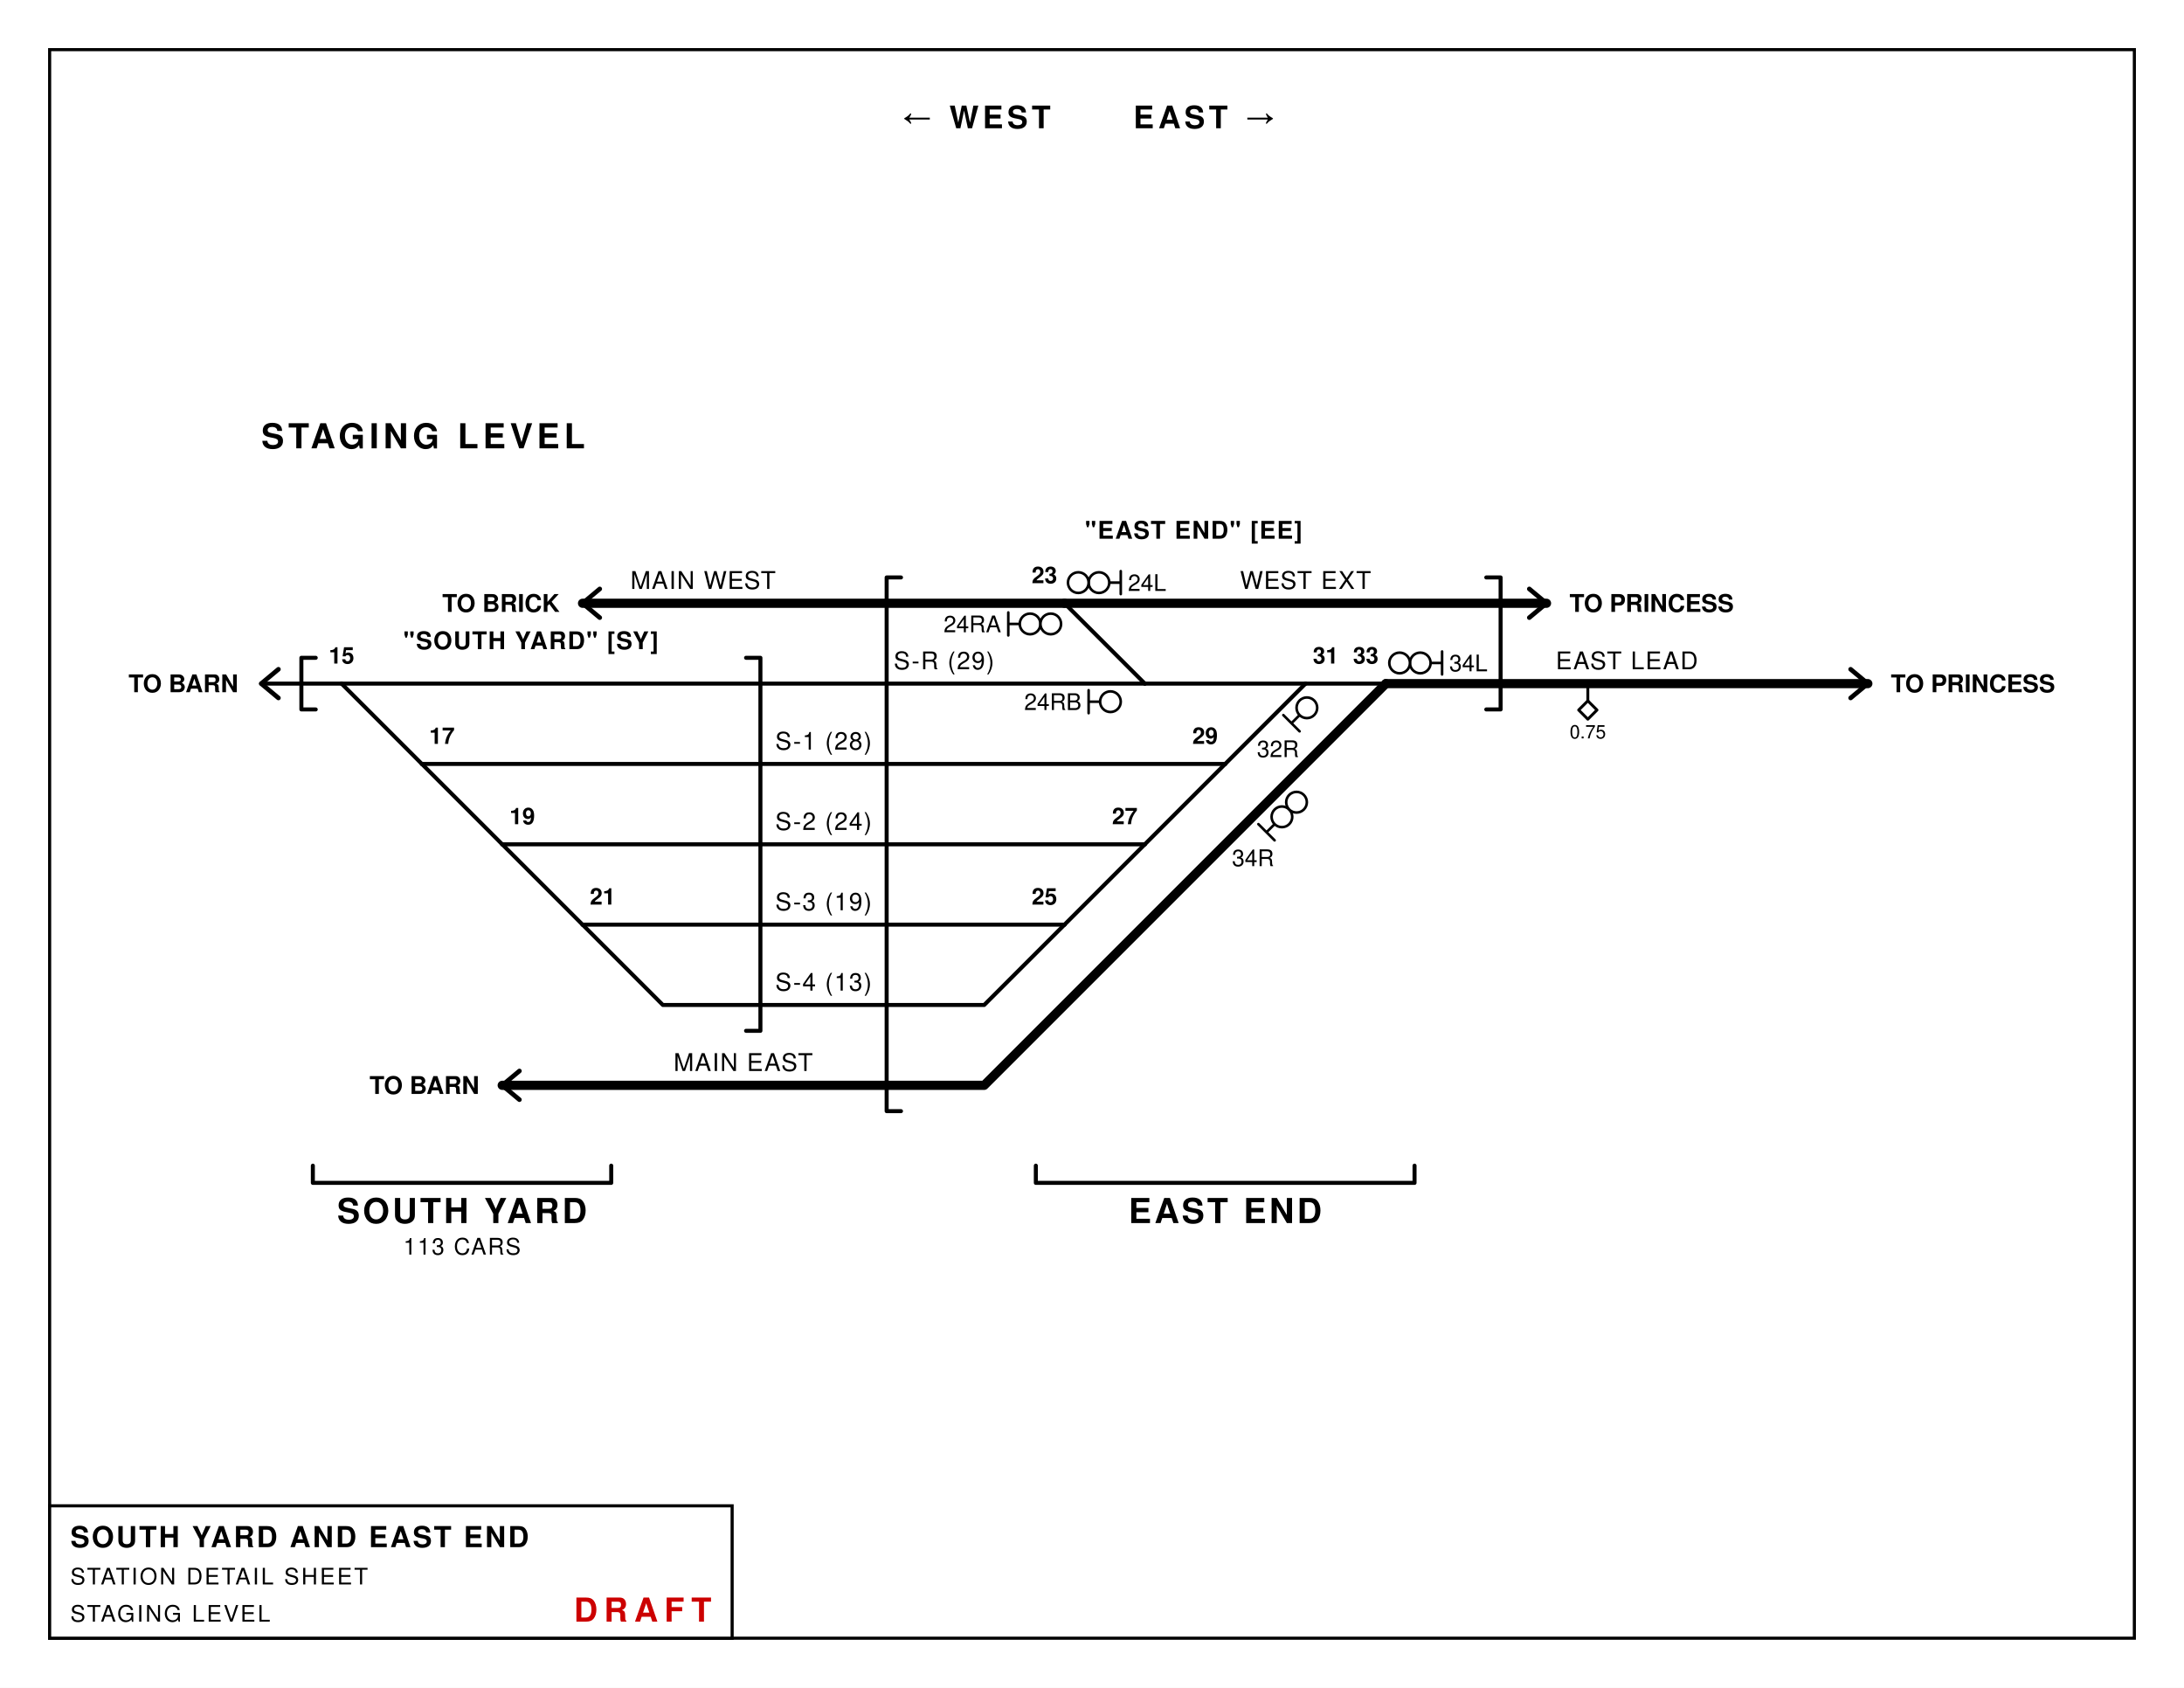
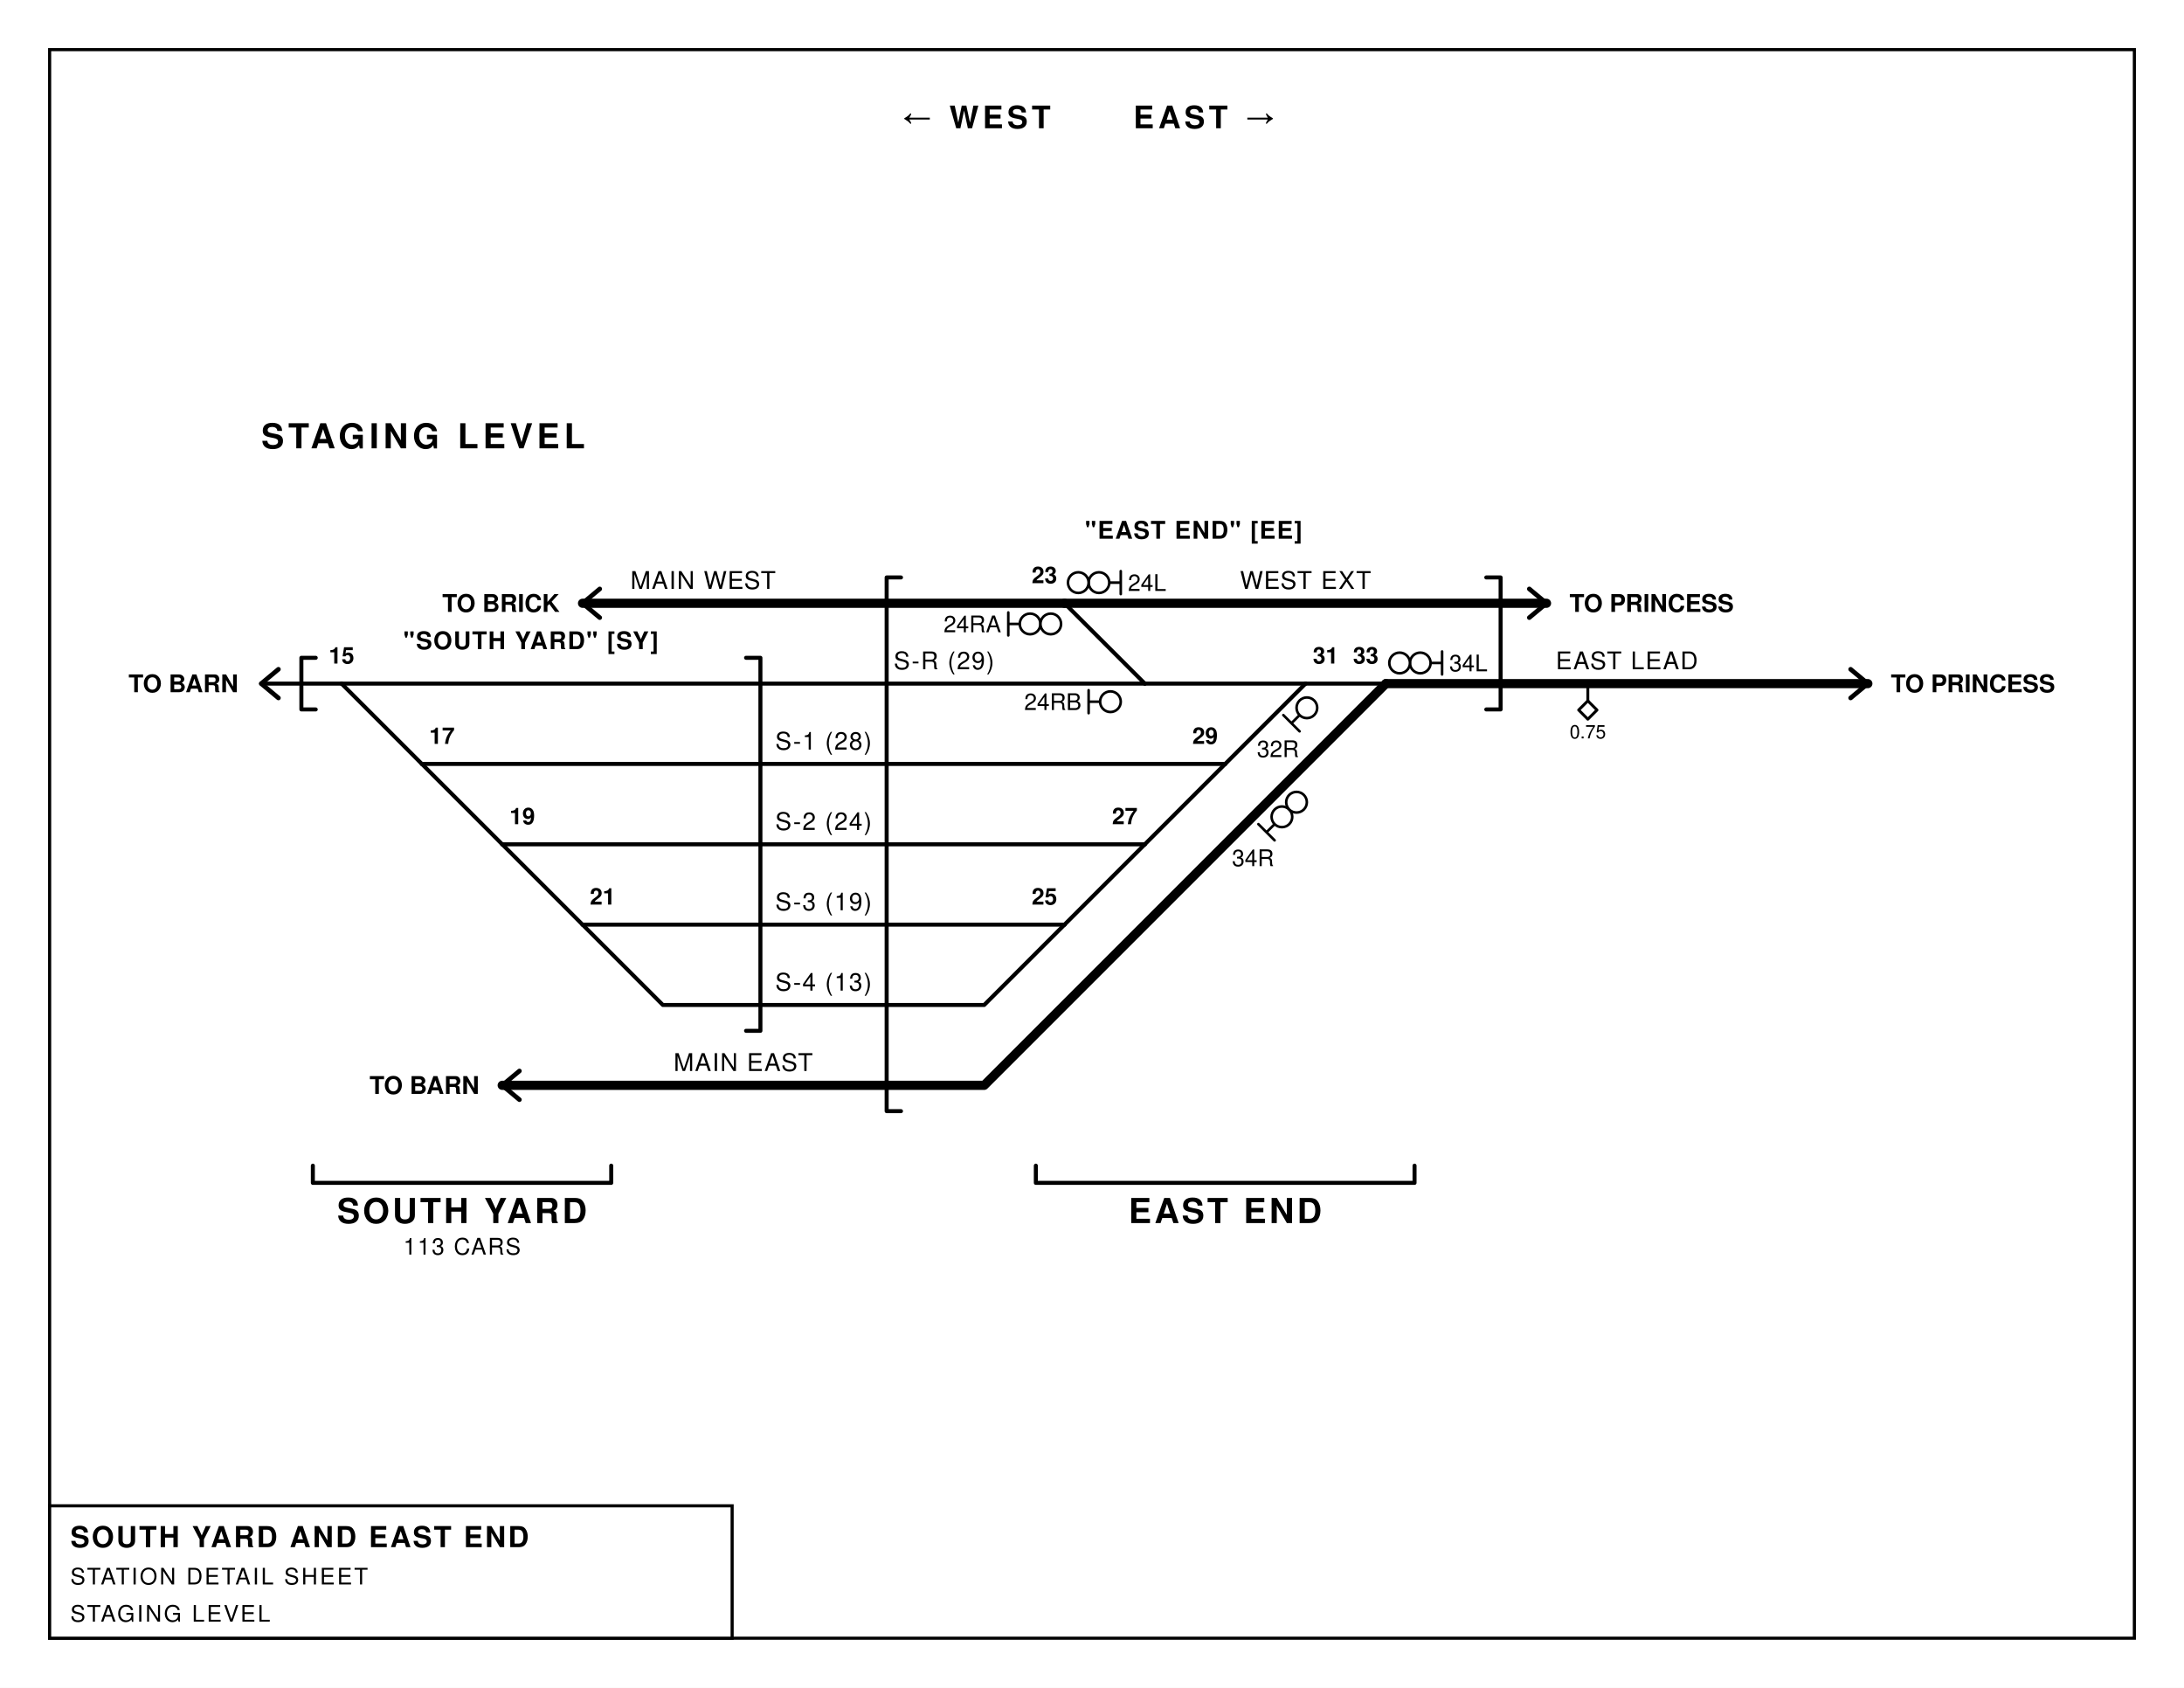
<svg xmlns="http://www.w3.org/2000/svg" viewBox="0 0 1056 816" width="1056" height="816" font-family="'Helvetica Neue',Helvetica,Arial,sans-serif">
  <rect width="1056" height="816" fill="#fff" />
  <rect x="24" y="24" width="1008" height="768" fill="none" stroke="#000" stroke-width="1.5" />
  <g transform="translate(126.3,211.2) scale(1.3872)" fill="none" stroke="#000" stroke-linecap="round" stroke-linejoin="round">
    <path d="M364.0,86.0 L392.0,86.0" stroke-width="1.4" />
    <path d="M308.0,86.0 L364.0,86.0" stroke-width="1.4" />
    <path d="M280.0,58.0 L448.0,58.0" stroke-width="3.2" />
    <path d="M280.0,58.0 L308.0,86.0" stroke-width="1.4" />
    <path d="M280.0,170.0 L308.0,142.0" stroke-width="1.4" />
    <path d="M336.0,114.0 L364.0,86.0" stroke-width="1.4" />
    <path d="M112.0,170.0 L140.0,198.0 L252.0,198.0 L280.0,170.0" stroke-width="1.4" />
    <path d="M112.0,170.0 L280.0,170.0" stroke-width="1.4" />
    <path d="M56.0,114.0 L84.0,142.0" stroke-width="1.4" />
    <path d="M56.0,114.0 L336.0,114.0" stroke-width="1.4" />
    <path d="M84.0,142.0 L112.0,170.0" stroke-width="1.4" />
    <path d="M308.0,142.0 L336.0,114.0" stroke-width="1.4" />
    <path d="M392.0,86.0 L560.0,86.0" stroke-width="3.2" />
    <path d="M84.0,142.0 L308.0,142.0" stroke-width="1.4" />
    <path d="M84.0,226.0 L252.0,226.0 L392.0,86.0" stroke-width="3.2" />
    <path d="M0.0,86.0 L28.0,86.0" stroke-width="1.4" />
    <path d="M28.0,86.0 L308.0,86.0" stroke-width="1.4" />
    <path d="M28.0,86.0 L56.0,114.0" stroke-width="1.4" />
    <path d="M112.0,58.0 L280.0,58.0" stroke-width="3.2" />
    <path d="M448.0,58.0 m-6,-5 l6,5 l-6,5" stroke-width="1.6" />
    <path d="M560.0,86.0 m-6,-5 l6,5 l-6,5" stroke-width="1.6" />
    <path d="M84.0,226.0 m6,-5 l-6,5 l6,5" stroke-width="1.6" />
    <path d="M0.0,86.0 m6,-5 l-6,5 l6,5" stroke-width="1.6" />
    <path d="M112.0,58.0 m6,-5 l-6,5 l6,5" stroke-width="1.6" />
    <path d="M18.0,254 L18.0,260 L122.0,260 L122.0,254" stroke-width="1.4" />
    <path d="M270.0,254 L270.0,260 L402.0,260 L402.0,254" stroke-width="1.4" />
    <path d="M299.6,46.8 L299.6,54.8 M299.6,50.8 L295.6,50.8" stroke-width="0.9" />
    <circle cx="292.0" cy="50.8" r="3.6" stroke-width="0.9" fill="#fff" />
    <circle cx="284.8" cy="50.8" r="3.6" stroke-width="0.9" fill="#fff" />
    <path d="M260.4,61.2 L260.4,69.2 M260.4,65.2 L264.4,65.2" stroke-width="0.9" />
    <circle cx="268.0" cy="65.2" r="3.6" stroke-width="0.9" fill="#fff" />
    <circle cx="275.2" cy="65.2" r="3.6" stroke-width="0.9" fill="#fff" />
    <path d="M288.4,88.3 L288.4,96.3 M288.4,92.3 L292.4,92.3" stroke-width="0.9" />
    <circle cx="296.0" cy="92.3" r="3.6" stroke-width="0.9" fill="#fff" />
    <g transform="translate(359.1,99.8) rotate(-45.0)">
      <path d="M0,-4.0 L0,4.0 M0,0 L4.0,0" stroke-width="0.9" />
      <circle cx="7.6" cy="0" r="3.6" stroke-width="0.9" fill="#fff" />
    </g>
    <path d="M411.6,74.8 L411.6,82.8 M411.6,78.8 L407.6,78.8" stroke-width="0.9" />
    <circle cx="404.0" cy="78.8" r="3.6" stroke-width="0.9" fill="#fff" />
    <circle cx="396.8" cy="78.8" r="3.6" stroke-width="0.9" fill="#fff" />
    <g transform="translate(350.4,137.8) rotate(-45.0)">
      <path d="M0,-4.0 L0,4.0 M0,0 L4.0,0" stroke-width="0.9" />
      <circle cx="7.6" cy="0" r="3.6" stroke-width="0.9" fill="#fff" />
      <circle cx="14.8" cy="0" r="3.6" stroke-width="0.9" fill="#fff" />
    </g>
    <path d="M19.0,77.0 L14.0,77.0 L14.0,95.0 L19.0,95.0" stroke-width="1.4" />
    <path d="M169.0,77.0 L174.0,77.0 L174.0,207.0 L169.0,207.0" stroke-width="1.4" />
    <path d="M223.0,49.0 L218.0,49.0 L218.0,235.0 L223.0,235.0" stroke-width="1.4" />
    <path d="M427.0,49.0 L432.0,49.0 L432.0,95.0 L427.0,95.0" stroke-width="1.4" />
    <path d="M462.4,86.0 L462.4,92.0" stroke-width="1" />
    <path d="M462.4,92.0 L465.6,95.2 L462.4,98.4 L459.2,95.2 Z" stroke-width="1" fill="#fff" />
    <text x="0.0" y="4.0" font-size="12" text-anchor="start" font-weight="bold" fill="#000" stroke="none" letter-spacing="1.5">STAGING LEVEL</text>
    <text x="456.0" y="61.0" font-size="8.5" text-anchor="start" font-weight="bold" fill="#000" stroke="none">TO PRINCESS</text>
    <text x="568.0" y="89.0" font-size="8.5" text-anchor="start" font-weight="bold" fill="#000" stroke="none">TO PRINCESS</text>
    <text x="76.0" y="229.0" font-size="8.5" text-anchor="end" font-weight="bold" fill="#000" stroke="none">TO BARN</text>
    <text x="-8.0" y="89.0" font-size="8.5" text-anchor="end" font-weight="bold" fill="#000" stroke="none">TO BARN</text>
    <text x="104.0" y="61.0" font-size="8.5" text-anchor="end" font-weight="bold" fill="#000" stroke="none">TO BRICK</text>
    <text x="70.0" y="274.0" font-size="12" text-anchor="middle" font-weight="bold" fill="#000" stroke="none" letter-spacing="1">SOUTH YARD</text>
    <text x="70.0" y="285.0" font-size="8" text-anchor="middle" font-weight="normal" fill="#000" stroke="none" letter-spacing="0.5">113 CARS</text>
    <text x="336.0" y="274.0" font-size="12" text-anchor="middle" font-weight="bold" fill="#000" stroke="none" letter-spacing="1">EAST END</text>
    <text x="196.0" y="193.0" font-size="8.5" text-anchor="middle" font-weight="normal" fill="#000" stroke="none" letter-spacing="0.4">S-4 (13)</text>
    <text x="257.9" y="68.1" font-size="8" text-anchor="end" font-weight="normal" fill="#000" stroke="none">24RA</text>
    <text x="354.4" y="111.6" font-size="8" text-anchor="middle" font-weight="normal" fill="#000" stroke="none">32R</text>
    <text x="154.0" y="53.0" font-size="8.5" text-anchor="middle" font-weight="normal" fill="#000" stroke="none" letter-spacing="0.4">MAIN WEST</text>
    <text x="302.1" y="53.7" font-size="8" text-anchor="start" font-weight="normal" fill="#000" stroke="none">24L</text>
    <text x="285.9" y="95.2" font-size="8" text-anchor="end" font-weight="normal" fill="#000" stroke="none">24RB</text>
    <text x="414.1" y="81.7" font-size="8" text-anchor="start" font-weight="normal" fill="#000" stroke="none">34L</text>
    <text x="329.0" y="107.0" font-size="8" text-anchor="middle" font-weight="bold" fill="#000" stroke="none">29</text>
    <text x="364.0" y="53.0" font-size="8.5" text-anchor="middle" font-weight="normal" fill="#000" stroke="none" letter-spacing="0.4">WEST EXT</text>
    <text x="476.0" y="81.0" font-size="8.5" text-anchor="middle" font-weight="normal" fill="#000" stroke="none" letter-spacing="0.4">EAST LEAD</text>
    <text x="168.0" y="221.0" font-size="8.5" text-anchor="middle" font-weight="normal" fill="#000" stroke="none" letter-spacing="0.4">MAIN EAST</text>
    <text x="273.0" y="163.0" font-size="8" text-anchor="middle" font-weight="bold" fill="#000" stroke="none">25</text>
    <text x="301.0" y="135.0" font-size="8" text-anchor="middle" font-weight="bold" fill="#000" stroke="none">27</text>
    <text x="94.0" y="74.0" font-size="8.5" text-anchor="middle" font-weight="bold" fill="#000" stroke="none" letter-spacing="0.4">"SOUTH YARD" [SY]</text>
    <text x="238.0" y="81.0" font-size="8.5" text-anchor="middle" font-weight="normal" fill="#000" stroke="none" letter-spacing="0.4">S-R (29)</text>
    <text x="345.7" y="149.6" font-size="8" text-anchor="middle" font-weight="normal" fill="#000" stroke="none">34R</text>
    <text x="196.0" y="165.0" font-size="8.5" text-anchor="middle" font-weight="normal" fill="#000" stroke="none" letter-spacing="0.4">S-3 (19)</text>
    <text x="371.0" y="79.0" font-size="8" text-anchor="middle" font-weight="bold" fill="#000" stroke="none">31</text>
    <text x="385.0" y="79.0" font-size="8" text-anchor="middle" font-weight="bold" fill="#000" stroke="none">33</text>
    <text x="273.0" y="51.0" font-size="8" text-anchor="middle" font-weight="bold" fill="#000" stroke="none">23</text>
    <text x="325.0" y="35.5" font-size="8.5" text-anchor="middle" font-weight="bold" fill="#000" stroke="none" letter-spacing="0.4">"EAST END" [EE]</text>
    <text x="462.4" y="105.1" font-size="6.5" text-anchor="middle" font-weight="normal" fill="#000" stroke="none">0.75</text>
    <text x="63.0" y="107.0" font-size="8" text-anchor="middle" font-weight="bold" fill="#000" stroke="none">17</text>
    <text x="119.0" y="163.0" font-size="8" text-anchor="middle" font-weight="bold" fill="#000" stroke="none">21</text>
    <text x="91.0" y="135.0" font-size="8" text-anchor="middle" font-weight="bold" fill="#000" stroke="none">19</text>
    <text x="28.0" y="79.0" font-size="8" text-anchor="middle" font-weight="bold" fill="#000" stroke="none">15</text>
    <text x="196.0" y="109.0" font-size="8.5" text-anchor="middle" font-weight="normal" fill="#000" stroke="none" letter-spacing="0.4">S-1 (28)</text>
    <text x="196.0" y="137.0" font-size="8.5" text-anchor="middle" font-weight="normal" fill="#000" stroke="none" letter-spacing="0.4">S-2 (24)</text>
  </g>
  <text x="508.0" y="62" font-size="15" text-anchor="end" font-weight="bold" letter-spacing="2">← WEST</text>
  <text x="548.0" y="62" font-size="15" text-anchor="start" font-weight="bold" letter-spacing="2">EAST →</text>
  <rect x="24" y="728" width="330" height="64" fill="#fff" stroke="#000" stroke-width="1.5" />
  <text x="34" y="748" font-size="14" font-weight="bold" letter-spacing="1">SOUTH YARD AND EAST END</text>
  <text x="34" y="766" font-size="11" font-weight="normal" letter-spacing="1">STATION DETAIL SHEET</text>
  <text x="34" y="784" font-size="11" font-weight="normal" letter-spacing="1">STAGING LEVEL</text>
-   <text x="344" y="784" font-size="16" text-anchor="end" font-weight="bold" letter-spacing="3" fill="#c00">DRAFT</text>
</svg>
